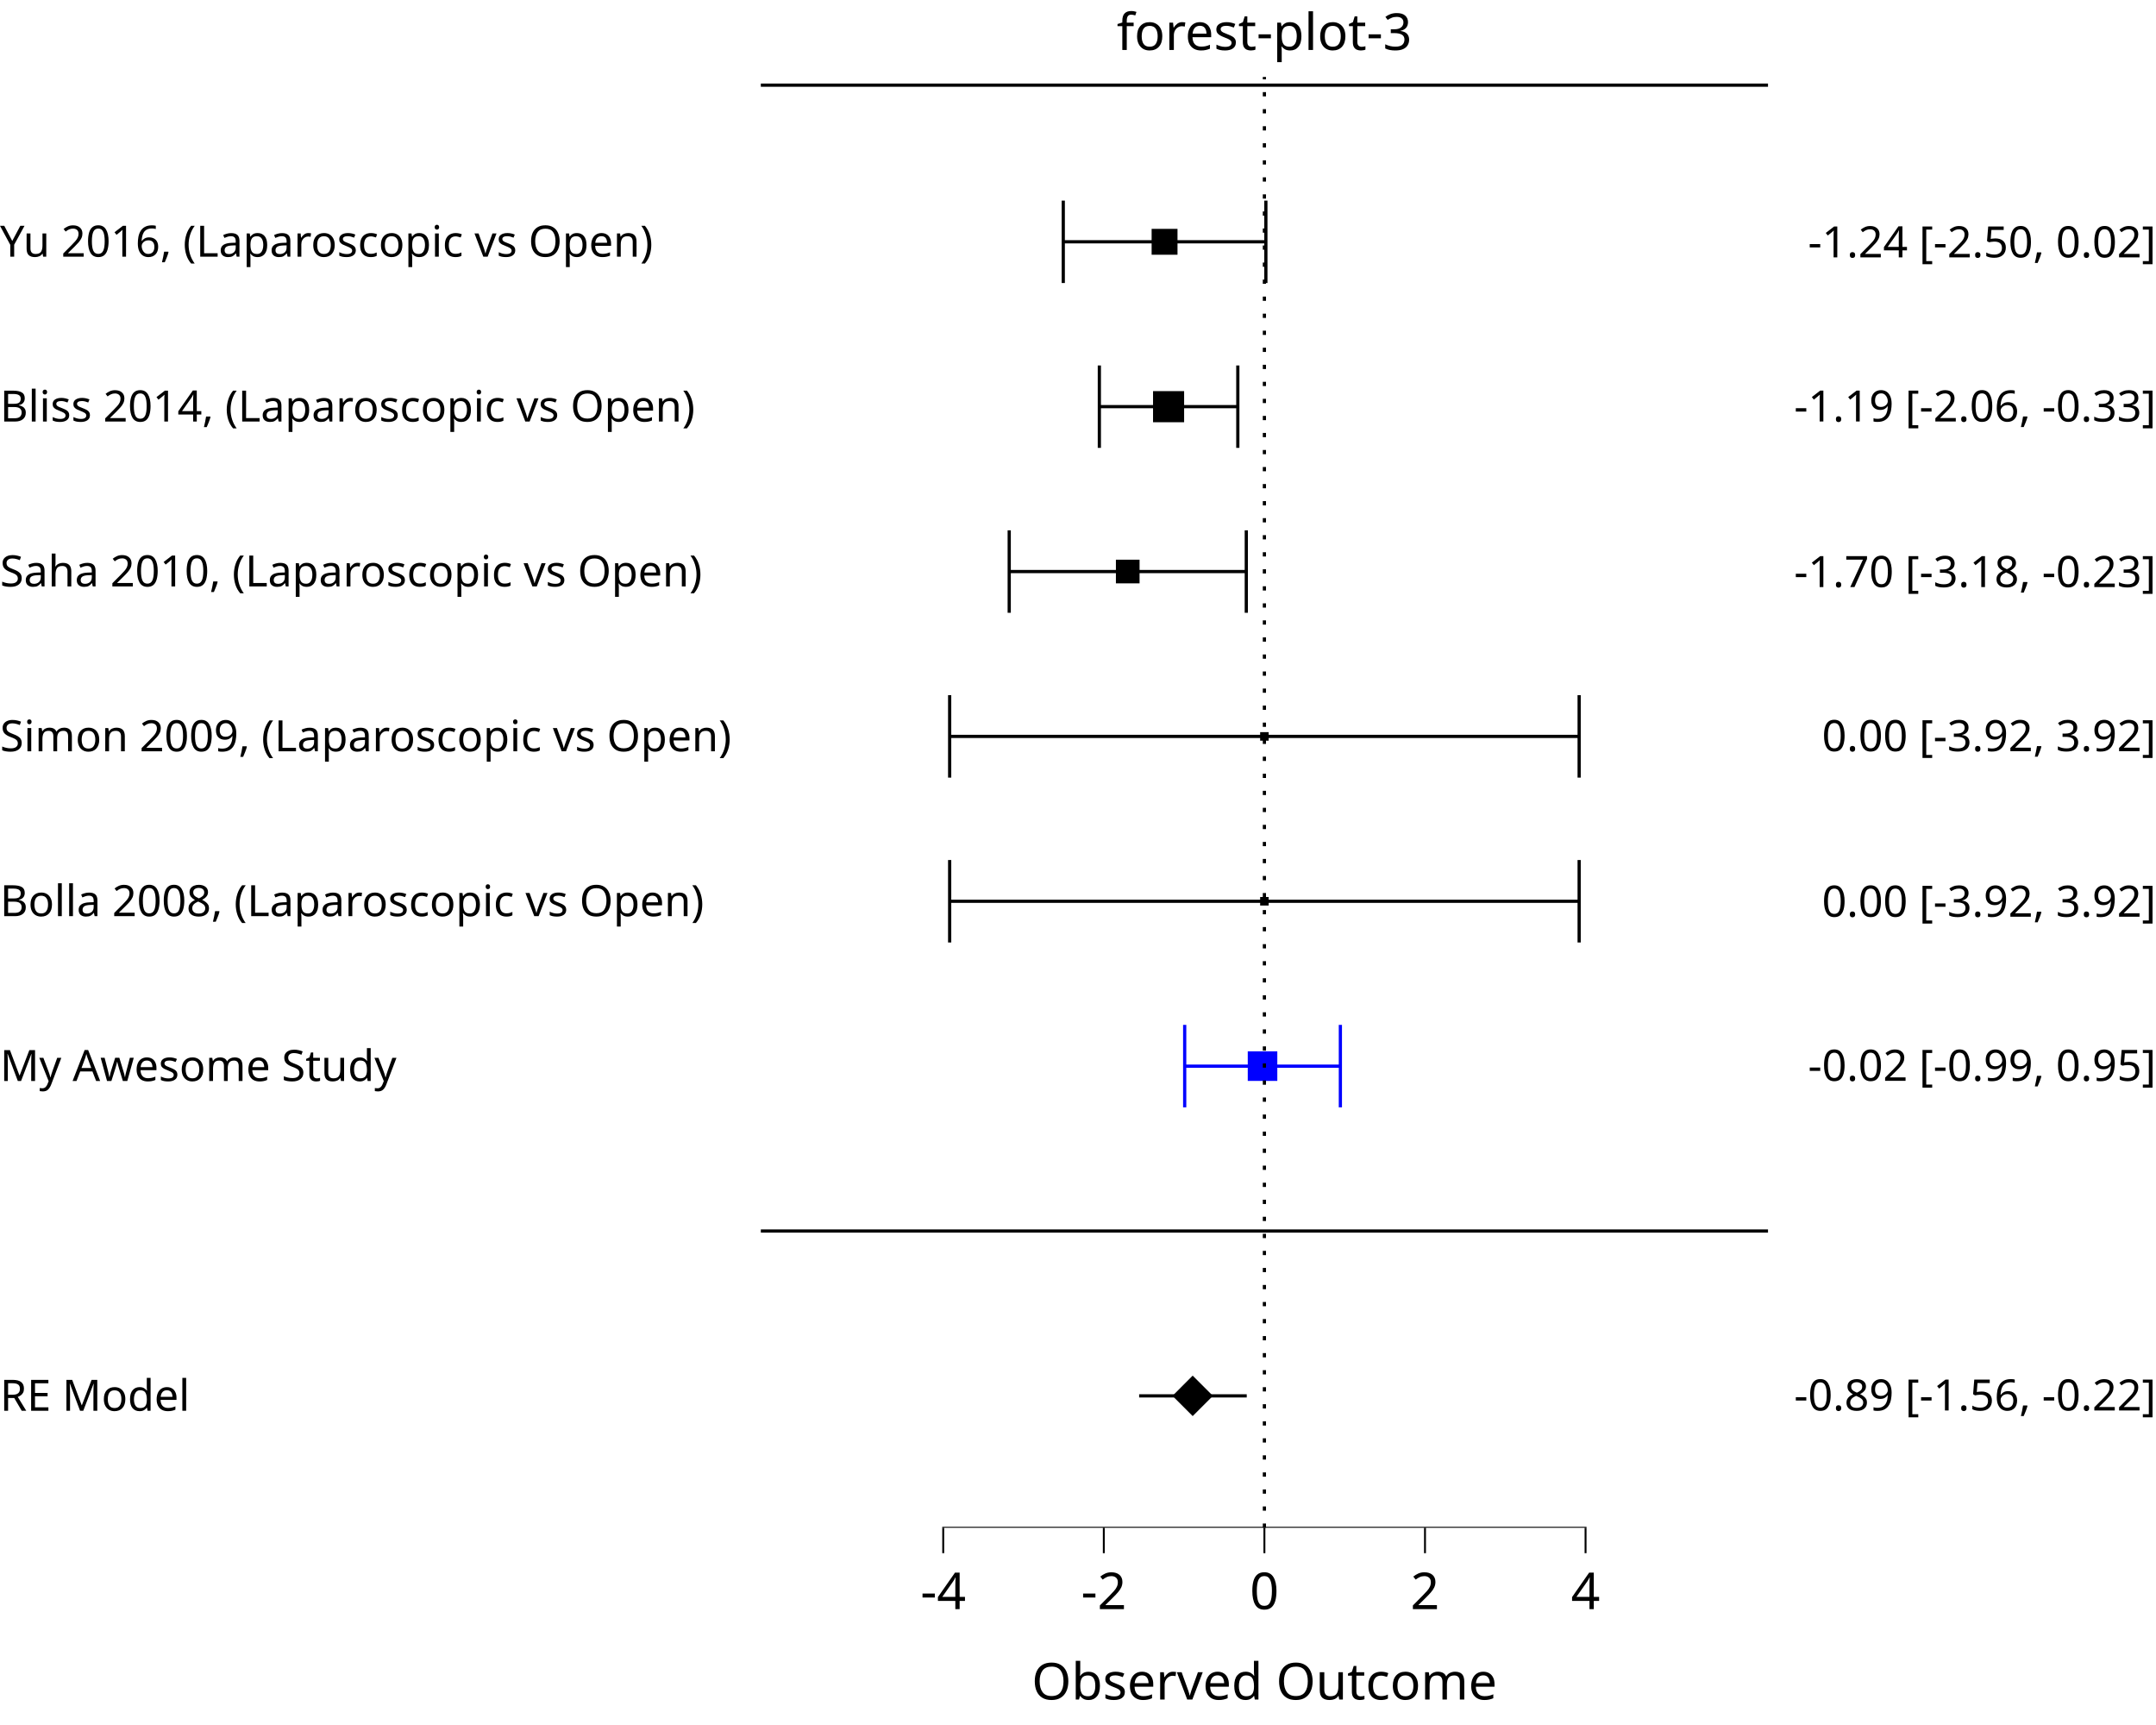
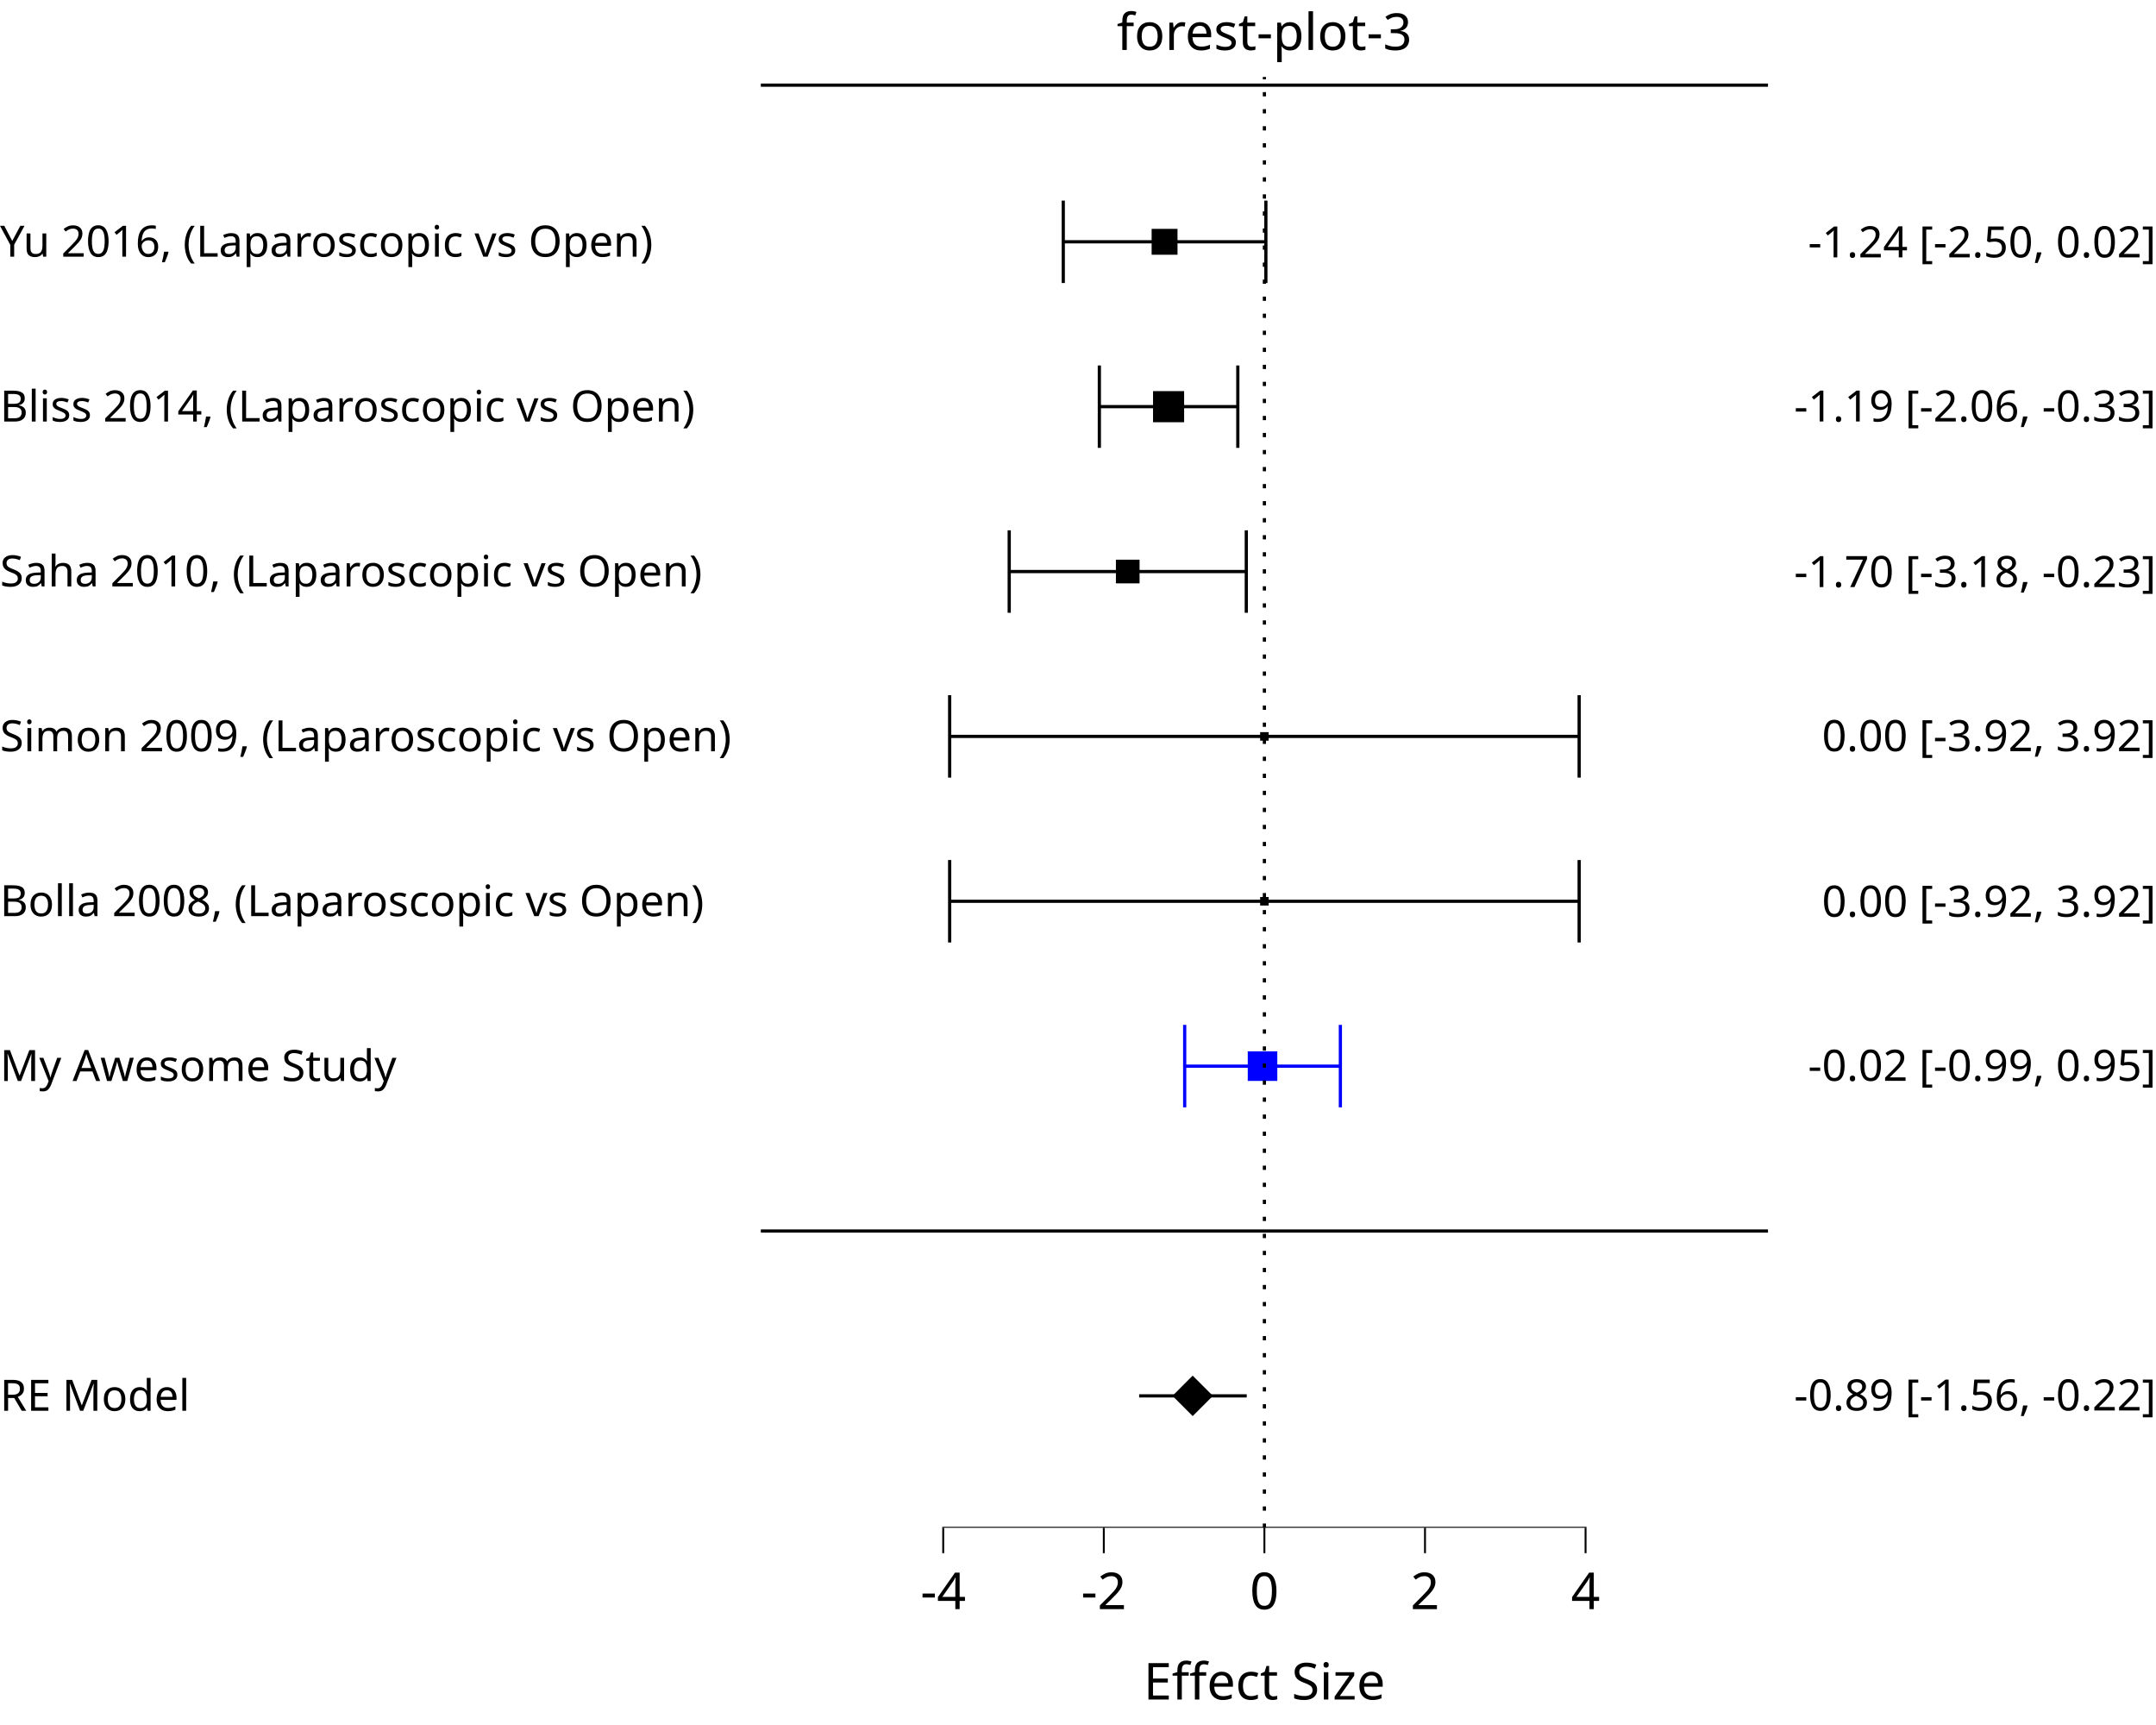
<svg xmlns="http://www.w3.org/2000/svg" class="svglite" data-engine-version="2.0" width="720.00pt" height="576.00pt" viewBox="0 0 720.00 576.00">
  <defs>
    <style type="text/css">
    .svglite line, .svglite polyline, .svglite polygon, .svglite path, .svglite rect, .svglite circle {
      fill: none;
      stroke: #000000;
      stroke-linecap: round;
      stroke-linejoin: round;
      stroke-miterlimit: 10.00;
    }
  </style>
  </defs>
  <rect width="100%" height="100%" style="stroke: none; fill: #FFFFFF;" />
  <defs>
    <clipPath id="cpMC4wMHw3MjAuMDB8MC4wMHw1NzYuMDA=">
      <rect x="0.00" y="0.00" width="720.00" height="576.00" />
    </clipPath>
  </defs>
  <g clip-path="url(#cpMC4wMHw3MjAuMDB8MC4wMHw1NzYuMDA=)">
    <rect x="0.00" y="0.00" width="720.00" height="576.00" style="stroke-width: 10.67; stroke: none;" />
  </g>
  <defs>
    <clipPath id="cpMjU0LjA4fDU5MC40MnwyNS42OXw1MTAuMTQ=">
      <rect x="254.08" y="25.69" width="336.35" height="484.45" />
    </clipPath>
  </defs>
  <g clip-path="url(#cpMjU0LjA4fDU5MC40MnwyNS42OXw1MTAuMTQ=)">
    <rect x="254.08" y="25.69" width="336.35" height="484.45" style="stroke-width: 10.67; stroke: none;" />
    <polygon points="384.59,85.06 393.23,85.06 393.23,76.42 384.59,76.42 " style="stroke-width: 0.71; stroke: none; fill: #000000;" />
    <polygon points="385.06,140.99 395.44,140.99 395.44,130.60 385.06,130.60 " style="stroke-width: 0.71; stroke: none; fill: #000000;" />
    <polygon points="372.66,194.79 380.56,194.79 380.56,186.89 372.66,186.89 " style="stroke-width: 0.71; stroke: none; fill: #000000;" />
    <polygon points="420.83,247.32 423.67,247.32 423.67,244.47 420.83,244.47 " style="stroke-width: 0.71; stroke: none; fill: #000000;" />
    <polygon points="420.83,302.37 423.67,302.37 423.67,299.52 420.83,299.52 " style="stroke-width: 0.71; stroke: none; fill: #000000;" />
    <polygon points="416.69,360.93 426.56,360.93 426.56,351.06 416.69,351.06 " style="stroke-width: 0.71; stroke: none; fill: #0000FF;" />
    <polygon points="391.55,466.10 398.30,459.34 405.06,466.10 398.30,472.85 " style="stroke-width: 0.71; stroke: none; fill: #000000;" />
    <polyline points="422.74,94.50 422.74,66.98 " style="stroke-width: 1.07; stroke-linecap: butt;" />
    <polyline points="422.74,80.74 355.08,80.74 " style="stroke-width: 1.07; stroke-linecap: butt;" />
    <polyline points="355.08,94.50 355.08,66.98 " style="stroke-width: 1.07; stroke-linecap: butt;" />
    <polyline points="413.37,149.55 413.37,122.03 " style="stroke-width: 1.07; stroke-linecap: butt;" />
    <polyline points="413.37,135.79 367.13,135.79 " style="stroke-width: 1.07; stroke-linecap: butt;" />
    <polyline points="367.13,149.55 367.13,122.03 " style="stroke-width: 1.07; stroke-linecap: butt;" />
    <polyline points="416.20,204.61 416.20,177.08 " style="stroke-width: 1.07; stroke-linecap: butt;" />
    <polyline points="416.20,190.84 337.03,190.84 " style="stroke-width: 1.07; stroke-linecap: butt;" />
    <polyline points="337.03,204.61 337.03,177.08 " style="stroke-width: 1.07; stroke-linecap: butt;" />
    <polyline points="527.36,259.66 527.36,232.13 " style="stroke-width: 1.07; stroke-linecap: butt;" />
    <polyline points="527.36,245.89 317.14,245.89 " style="stroke-width: 1.07; stroke-linecap: butt;" />
    <polyline points="317.14,259.66 317.14,232.13 " style="stroke-width: 1.07; stroke-linecap: butt;" />
    <polyline points="527.36,314.71 527.36,287.18 " style="stroke-width: 1.07; stroke-linecap: butt;" />
    <polyline points="527.36,300.95 317.14,300.95 " style="stroke-width: 1.07; stroke-linecap: butt;" />
    <polyline points="317.14,314.71 317.14,287.18 " style="stroke-width: 1.07; stroke-linecap: butt;" />
    <polyline points="447.62,369.76 447.62,342.23 " style="stroke-width: 1.07; stroke: #0000FF; stroke-linecap: butt;" />
    <polyline points="447.62,356.00 395.63,356.00 " style="stroke-width: 1.07; stroke: #0000FF; stroke-linecap: butt;" />
    <polyline points="395.63,369.76 395.63,342.23 " style="stroke-width: 1.07; stroke: #0000FF; stroke-linecap: butt;" />
    <polyline points="416.35,466.10 380.42,466.10 " style="stroke-width: 1.07; stroke-linecap: butt;" />
    <line x1="422.25" y1="510.14" x2="422.25" y2="25.69" style="stroke-width: 1.07; stroke-dasharray: 1.42,4.27; stroke-linecap: butt;" />
    <line x1="-628.83" y1="28.44" x2="1473.33" y2="28.44" style="stroke-width: 1.07; stroke-linecap: butt;" />
    <line x1="-628.83" y1="411.05" x2="1473.33" y2="411.05" style="stroke-width: 1.07; stroke-linecap: butt;" />
    <line x1="314.67" y1="510.14" x2="529.82" y2="510.14" style="stroke-width: 0.64; stroke-linecap: butt;" />
    <rect x="254.08" y="25.69" width="336.35" height="484.45" style="stroke-width: 0.00; stroke: none;" />
  </g>
  <g clip-path="url(#cpMC4wMHw3MjAuMDB8MC4wMHw1NzYuMDA=)">
    <polyline points="254.08,510.14 254.08,25.69 " style="stroke-width: 0.00; stroke: none; stroke-linecap: butt;" />
    <text x="-0" y="85.71" style="font-size: 14.45px; font-family: sans;" textLength="215.31px" lengthAdjust="spacingAndGlyphs">Yu 2016, (Laparoscopic vs Open)</text>
    <text x="-0" y="140.76" style="font-size: 14.45px; font-family: sans;" textLength="228.15px" lengthAdjust="spacingAndGlyphs">Bliss 2014, (Laparoscopic vs Open)</text>
    <text x="-0" y="195.82" style="font-size: 14.45px; font-family: sans;" textLength="231.38px" lengthAdjust="spacingAndGlyphs">Saha 2010, (Laparoscopic vs Open)</text>
    <text x="-0" y="250.87" style="font-size: 14.45px; font-family: sans;" textLength="238.60px" lengthAdjust="spacingAndGlyphs">Simon 2009, (Laparoscopic vs Open)</text>
    <text x="-0" y="305.92" style="font-size: 14.45px; font-family: sans;" textLength="229.76px" lengthAdjust="spacingAndGlyphs">Bolla 2008, (Laparoscopic vs Open)</text>
    <text x="-0" y="360.97" style="font-size: 14.45px; font-family: sans;" textLength="127.73px" lengthAdjust="spacingAndGlyphs">My Awesome Study</text>
    <text x="-0" y="471.07" style="font-size: 14.45px; font-family: sans;" textLength="63.46px" lengthAdjust="spacingAndGlyphs">RE Model</text>
    <polyline points="590.42,510.14 590.42,25.69 " style="stroke-width: 0.00; stroke: none; stroke-linecap: butt;" />
    <text x="720.00" y="85.94" text-anchor="end" style="font-size: 14.45px; font-family: sans;" textLength="114.07px" lengthAdjust="spacingAndGlyphs">-1.24 [-2.50, 0.02]</text>
    <text x="720.00" y="140.74" text-anchor="end" style="font-size: 14.45px; font-family: sans;" textLength="118.88px" lengthAdjust="spacingAndGlyphs">-1.19 [-2.06, -0.33]</text>
    <text x="720.00" y="196.02" text-anchor="end" style="font-size: 14.45px; font-family: sans;" textLength="118.88px" lengthAdjust="spacingAndGlyphs">-1.70 [-3.18, -0.23]</text>
    <text x="720.00" y="250.82" text-anchor="end" style="font-size: 14.45px; font-family: sans;" textLength="109.26px" lengthAdjust="spacingAndGlyphs">0.00 [-3.92, 3.92]</text>
    <text x="720.00" y="306.10" text-anchor="end" style="font-size: 14.45px; font-family: sans;" textLength="109.26px" lengthAdjust="spacingAndGlyphs">0.00 [-3.92, 3.92]</text>
    <text x="720.00" y="360.90" text-anchor="end" style="font-size: 14.45px; font-family: sans;" textLength="114.07px" lengthAdjust="spacingAndGlyphs">-0.02 [-0.99, 0.95]</text>
    <text x="720.00" y="470.98" text-anchor="end" style="font-size: 14.45px; font-family: sans;" textLength="118.88px" lengthAdjust="spacingAndGlyphs">-0.89 [-1.56, -0.22]</text>
    <polyline points="254.08,510.14 590.42,510.14 " style="stroke-width: 0.00; stroke: none; stroke-linecap: butt;" />
    <polyline points="314.99,518.64 314.99,510.14 " style="stroke-width: 0.64; stroke-linecap: butt;" />
    <polyline points="368.62,518.64 368.62,510.14 " style="stroke-width: 0.64; stroke-linecap: butt;" />
    <polyline points="422.25,518.64 422.25,510.14 " style="stroke-width: 0.64; stroke-linecap: butt;" />
    <polyline points="475.88,518.64 475.88,510.14 " style="stroke-width: 0.64; stroke-linecap: butt;" />
    <polyline points="529.50,518.64 529.50,510.14 " style="stroke-width: 0.64; stroke-linecap: butt;" />
    <text x="314.99" y="537.32" text-anchor="middle" style="font-size: 17.00px; font-family: sans;" textLength="15.12px" lengthAdjust="spacingAndGlyphs">-4</text>
    <text x="368.62" y="537.32" text-anchor="middle" style="font-size: 17.00px; font-family: sans;" textLength="15.12px" lengthAdjust="spacingAndGlyphs">-2</text>
    <text x="422.25" y="537.32" text-anchor="middle" style="font-size: 17.00px; font-family: sans;" textLength="9.46px" lengthAdjust="spacingAndGlyphs">0</text>
    <text x="475.88" y="537.32" text-anchor="middle" style="font-size: 17.00px; font-family: sans;" textLength="9.46px" lengthAdjust="spacingAndGlyphs">2</text>
    <text x="529.50" y="537.32" text-anchor="middle" style="font-size: 17.00px; font-family: sans;" textLength="9.46px" lengthAdjust="spacingAndGlyphs">4</text>
-     <text x="422.25" y="567.49" text-anchor="middle" style="font-size: 17.00px; font-family: sans;" textLength="147.44px" lengthAdjust="spacingAndGlyphs">Observed Outcome</text>
+     <text x="422.25" y="567.49" text-anchor="middle" style="font-size: 17.00px; font-family: sans;" textLength="81.27px" lengthAdjust="spacingAndGlyphs">Effect Size</text>
    <text x="422.25" y="16.68" text-anchor="middle" style="font-size: 17.00px; font-family: sans;" textLength="90.71px" lengthAdjust="spacingAndGlyphs">forest-plot-3</text>
  </g>
</svg>
